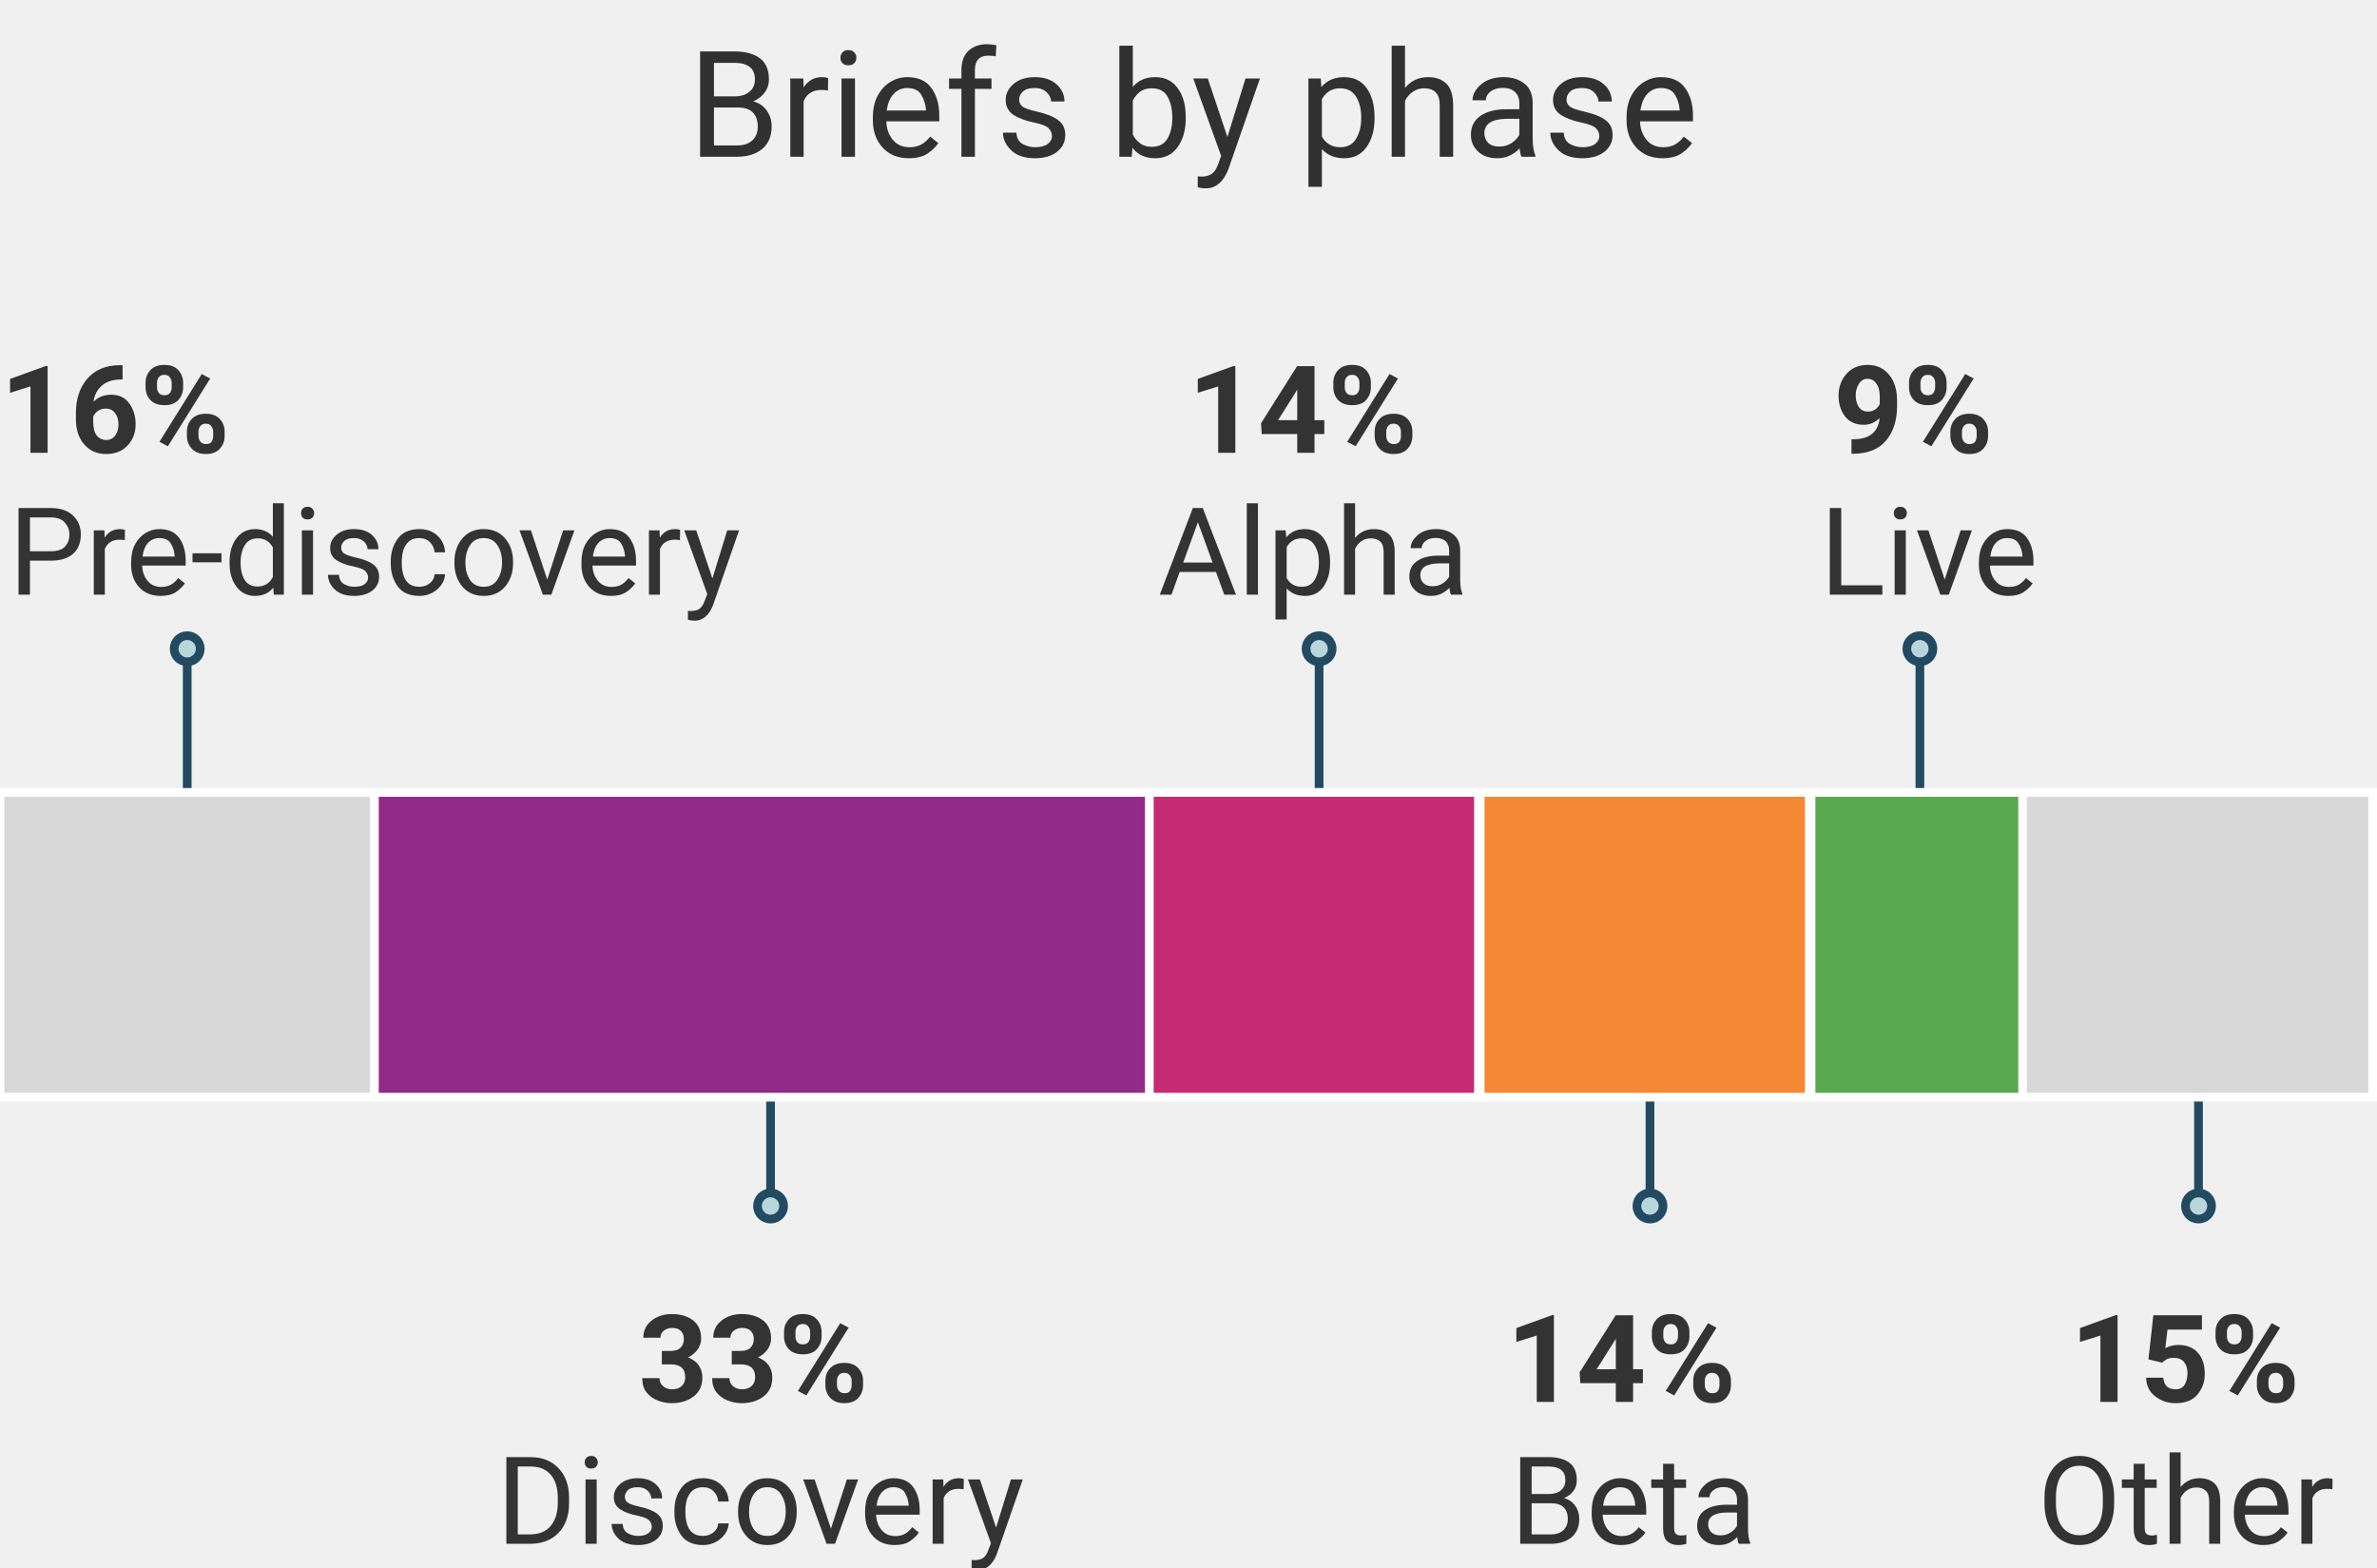
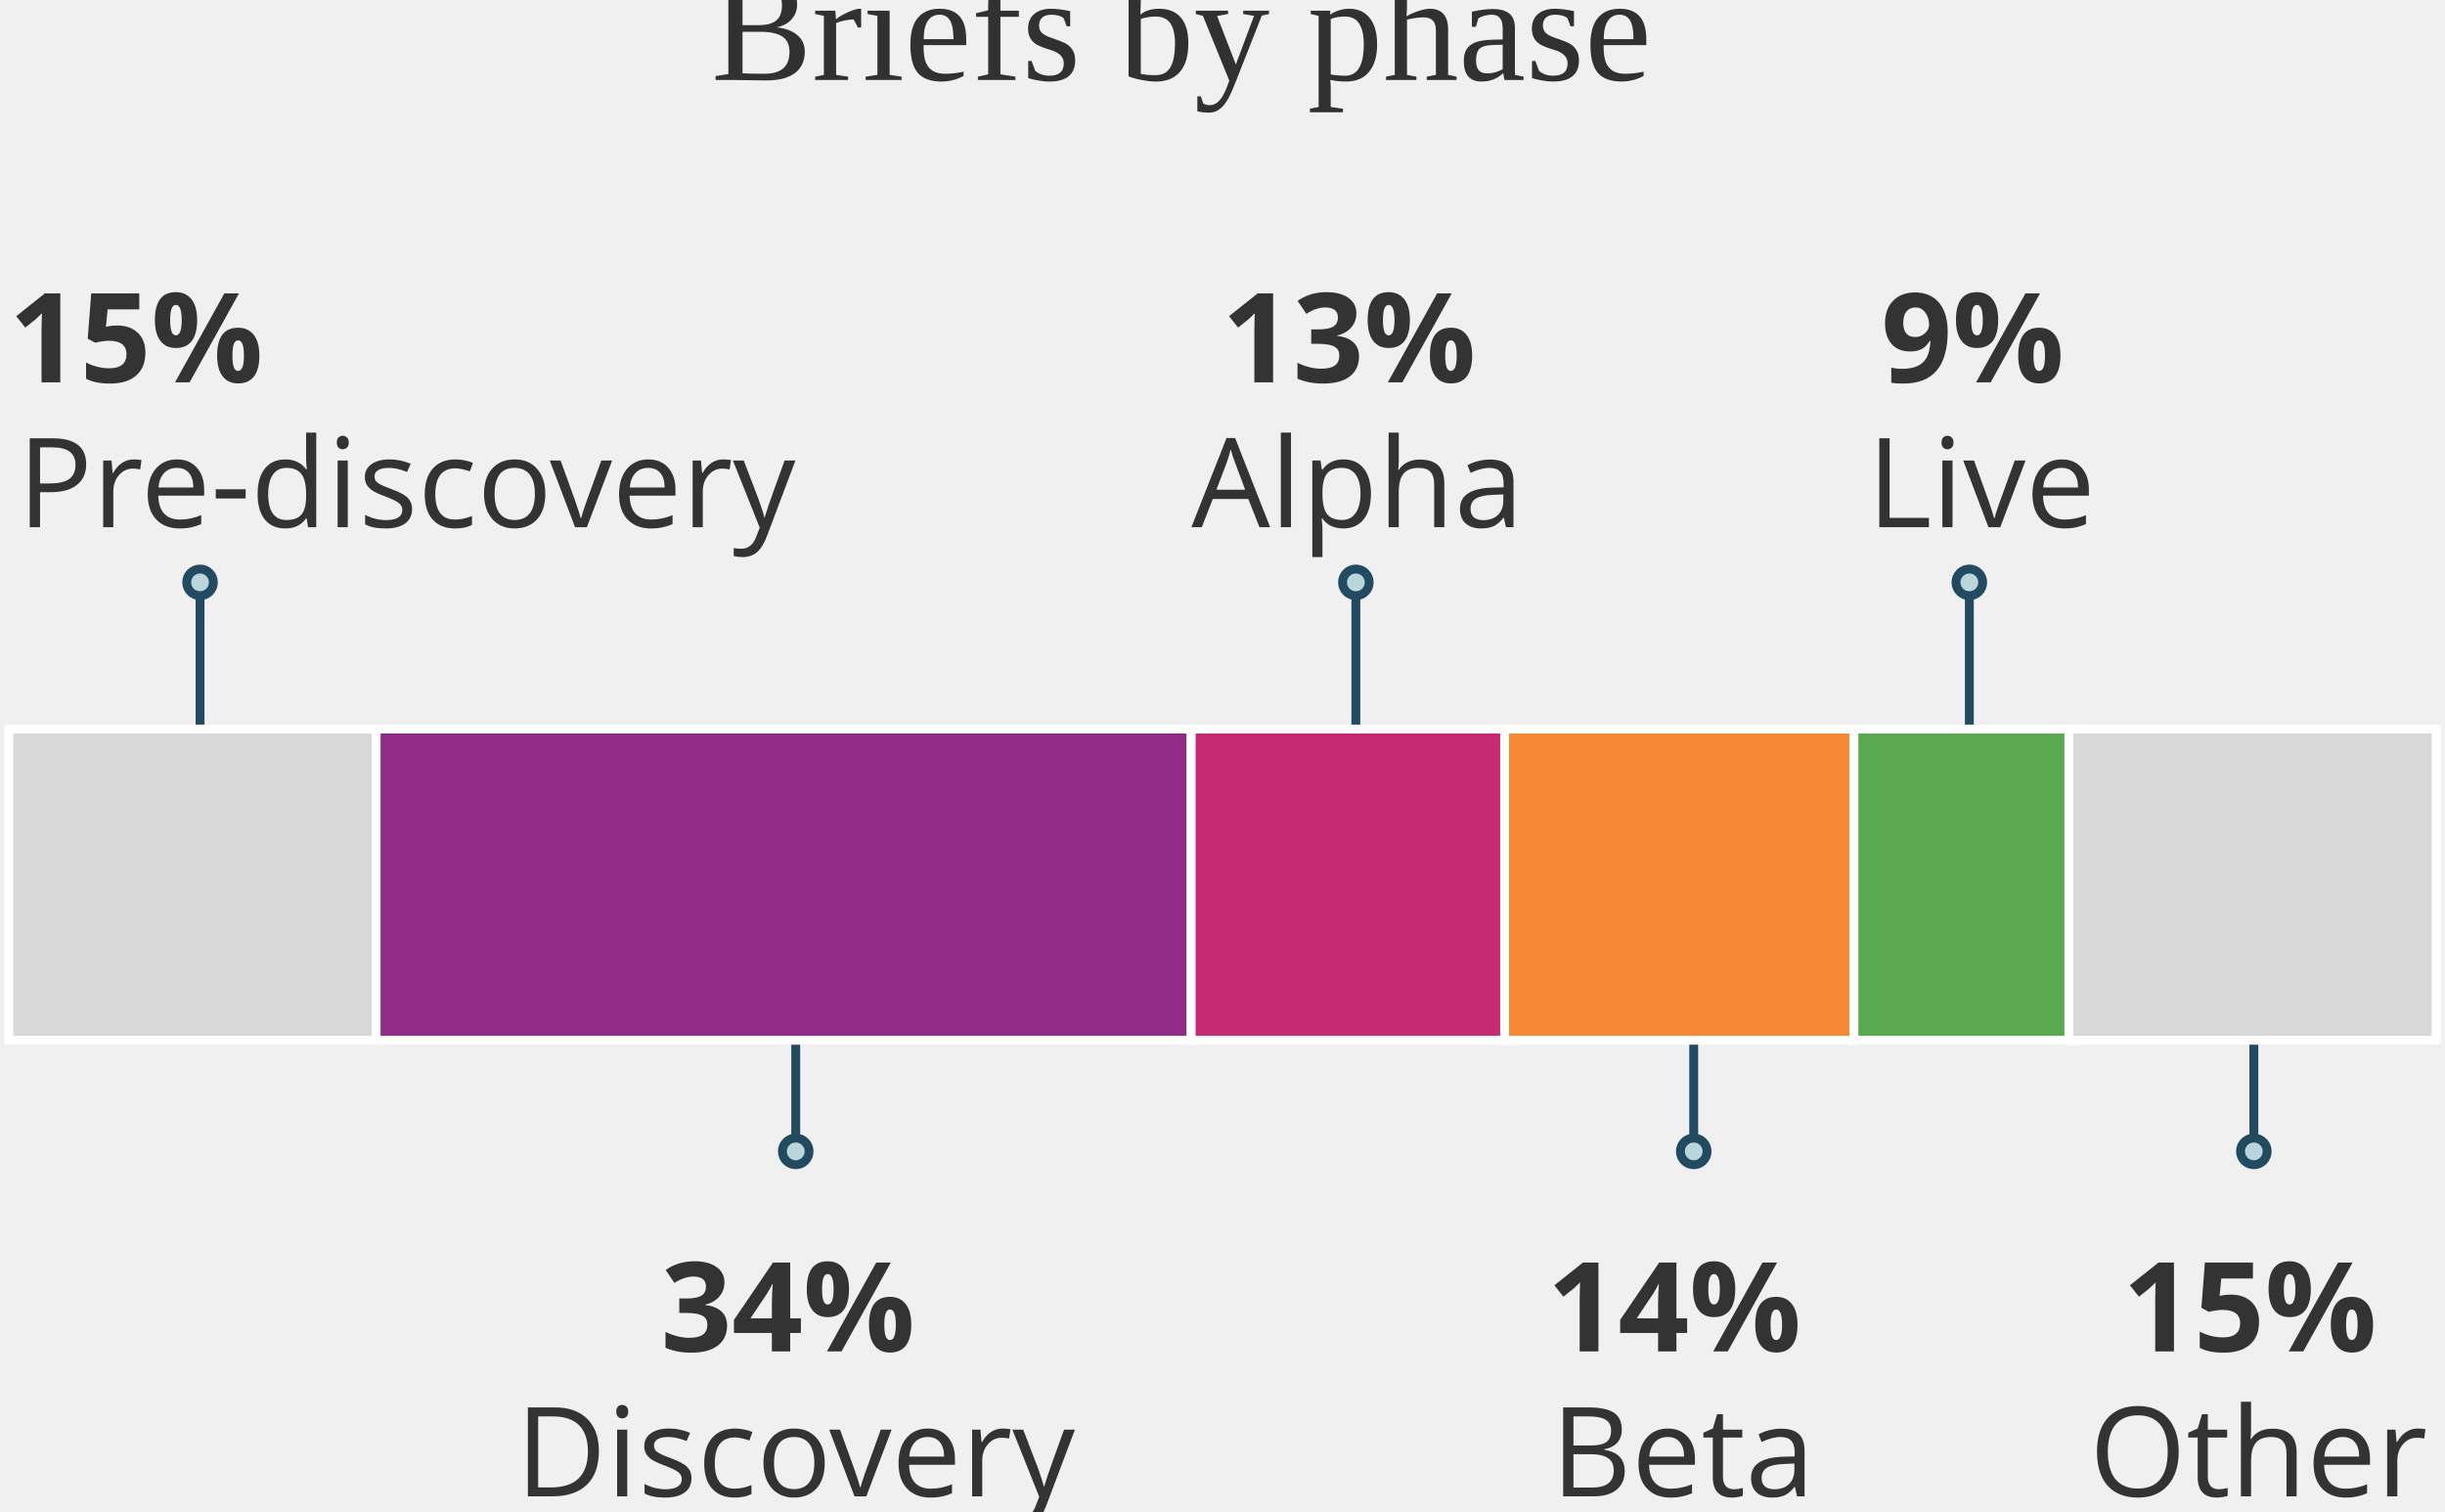
- <svg xmlns="http://www.w3.org/2000/svg" font-family="-apple-system, BlinkMacSystemFont, &quot;Segoe UI&quot;, Roboto, Helvetica, Arial, sans-serif, &quot;Apple Color Emoji&quot;, &quot;Segoe UI Emoji&quot;, &quot;Segoe UI Symbol&quot;" width="273px" height="180px" viewBox="0 0 273 176" version="1.1" style="background: #FFFFFF;">
+ <svg xmlns="http://www.w3.org/2000/svg" width="275px" height="170px" viewBox="0 0 275 170" version="1.1">
  <defs />
-   <g id="Symbols" stroke="none" stroke-width="1" fill="none" fill-rule="evenodd">
-     <g id="767-briefs-by-phase">
-       <text id="16%-Pre-discovery" font-size="14" font-weight="bold" line-spacing="16" fill="#333333">
-         <tspan x="0" y="50">16% </tspan>
-         <tspan x="0.971" y="66.294" font-weight="normal">Pre-discovery</tspan>
+   <g id="Jan-monthly-report-less-than-767px" stroke="none" stroke-width="1" fill="none" fill-rule="evenodd" transform="translate(-23, -2800)">
+     <g id="767-briefs-by-phase" transform="translate(24, 2793)">
+       <text id="15%-Pre-discovery" font-family="OpenSans-Bold, Open Sans" font-size="14" font-weight="bold" line-spacing="16" fill="#333333">
+         <tspan x="0" y="50">15% </tspan>
+         <tspan x="0.971" y="66.294" font-family="OpenSans, Open Sans" font-weight="normal">Pre-discovery</tspan>
      </text>
-       <text id="33%-Discovery" font-size="14" font-weight="bold" line-spacing="16" fill="#333333">
-         <tspan x="73.324" y="159">33% </tspan>
-         <tspan x="57" y="175.294" font-weight="normal">Discovery</tspan>
+       <text id="34%-Discovery" font-family="OpenSans-Bold, Open Sans" font-size="14" font-weight="bold" line-spacing="16" fill="#333333">
+         <tspan x="73.324" y="159">34% </tspan>
+         <tspan x="57" y="175.294" font-family="OpenSans, Open Sans" font-weight="normal">Discovery</tspan>
      </text>
-       <text id="14%-Alpha" font-size="14" font-weight="bold" line-spacing="16" fill="#333333">
-         <tspan x="136.411" y="50">14% </tspan>
-         <tspan x="133" y="66.294" font-weight="normal">Alpha</tspan>
+       <text id="13%-Alpha" font-family="OpenSans-Bold, Open Sans" font-size="14" font-weight="bold" line-spacing="16" fill="#333333">
+         <tspan x="136.411" y="50">13% </tspan>
+         <tspan x="133" y="66.294" font-family="OpenSans, Open Sans" font-weight="normal">Alpha</tspan>
      </text>
-       <text id="14%-Beta" font-size="14" font-weight="bold" line-spacing="16" fill="#333333">
+       <text id="14%-Beta" font-family="OpenSans-Bold, Open Sans" font-size="14" font-weight="bold" line-spacing="16" fill="#333333">
        <tspan x="173" y="159">14% </tspan>
-         <tspan x="173.441" y="175.294" font-weight="normal">Beta</tspan>
+         <tspan x="173.441" y="175.294" font-family="OpenSans, Open Sans" font-weight="normal">Beta</tspan>
      </text>
-       <text id="9%-Live" font-size="14" font-weight="bold" line-spacing="16" fill="#333333">
+       <text id="9%-Live" font-family="OpenSans-Bold, Open Sans" font-size="14" font-weight="bold" line-spacing="16" fill="#333333">
        <tspan x="210.565" y="50">9%</tspan>
-         <tspan x="232.14" y="50.294" font-weight="normal"> </tspan>
-         <tspan x="209" y="66.294" font-weight="normal">Live</tspan>
+         <tspan x="232.14" y="50.294" font-family="OpenSans, Open Sans" font-weight="normal"> </tspan>
+         <tspan x="209" y="66.294" font-family="OpenSans, Open Sans" font-weight="normal">Live</tspan>
      </text>
-       <text id="15%-Other" font-size="14" font-weight="bold" line-spacing="16" fill="#333333">
+       <text id="15%-Other" font-family="OpenSans-Bold, Open Sans" font-size="14" font-weight="bold" line-spacing="16" fill="#333333">
        <tspan x="237.736" y="159">15% </tspan>
-         <tspan x="278.635" y="160.964" font-weight="normal" />
-         <tspan x="234" y="175.294" font-weight="normal">Other</tspan>
+         <tspan x="278.635" y="160.964" font-family="OpenSans, Open Sans" font-weight="normal" />
+         <tspan x="234" y="175.294" font-family="OpenSans, Open Sans" font-weight="normal">Other</tspan>
      </text>
-       <g id="Group-3" transform="translate(189.5, 129) scale(1, -1) translate(-189.5, -129) translate(188, 120)" stroke="#224A61">
+       <g id="Group-3" stroke-width="1" fill-rule="evenodd" transform="translate(189.5, 129) scale(1, -1) translate(-189.5, -129) translate(188, 120)" stroke="#224A61">
        <path d="M1.5,17.5 L1.5,1.475" id="Line-2-Copy-3" stroke-linecap="square" transform="translate(1.5, 9.5) scale(-1, -1) translate(-1.5, -9.5) " />
        <circle id="Oval-Copy-3" fill="#B9D6DC" transform="translate(1.5, 1.5) scale(-1, -1) translate(-1.5, -1.5) " cx="1.5" cy="1.5" r="1.5" />
      </g>
-       <g id="Group-3-Copy-2" transform="translate(88.5, 129) scale(1, -1) translate(-88.5, -129) translate(87, 120)" stroke="#224A61">
+       <g id="Group-3-Copy-2" stroke-width="1" fill-rule="evenodd" transform="translate(88.5, 129) scale(1, -1) translate(-88.5, -129) translate(87, 120)" stroke="#224A61">
        <path d="M1.5,17.5 L1.5,1.475" id="Line-2-Copy-3" stroke-linecap="square" transform="translate(1.5, 9.5) scale(-1, -1) translate(-1.5, -9.5) " />
        <circle id="Oval-Copy-3" fill="#B9D6DC" cx="1.5" cy="1.5" r="1.5" />
      </g>
-       <g id="Group-3-Copy-3" transform="translate(21.5, 80) scale(1, -1) rotate(-180) translate(-21.5, -80) translate(20, 71)" stroke="#224A61">
+       <g id="Group-3-Copy-3" stroke-width="1" fill-rule="evenodd" transform="translate(21.5, 80) scale(1, -1) rotate(-180) translate(-21.5, -80) translate(20, 71)" stroke="#224A61">
        <path d="M1.5,17.5 L1.5,1.475" id="Line-2-Copy-3" stroke-linecap="square" transform="translate(1.5, 9.5) scale(-1, -1) translate(-1.5, -9.5) " />
        <circle id="Oval-Copy-3" fill="#B9D6DC" cx="1.5" cy="1.5" r="1.5" />
      </g>
-       <g id="Group-3-Copy-4" transform="translate(151.5, 80) scale(1, -1) rotate(-180) translate(-151.5, -80) translate(150, 71)" stroke="#224A61">
+       <g id="Group-3-Copy-4" stroke-width="1" fill-rule="evenodd" transform="translate(151.5, 80) scale(1, -1) rotate(-180) translate(-151.5, -80) translate(150, 71)" stroke="#224A61">
        <path d="M1.5,17.5 L1.5,1.475" id="Line-2-Copy-3" stroke-linecap="square" transform="translate(1.5, 9.5) scale(-1, -1) translate(-1.5, -9.5) " />
        <circle id="Oval-Copy-3" fill="#B9D6DC" cx="1.5" cy="1.5" r="1.5" />
      </g>
-       <g id="Group-3-Copy-5" transform="translate(220.5, 80) scale(1, -1) rotate(-180) translate(-220.5, -80) translate(219, 71)" stroke="#224A61">
+       <g id="Group-3-Copy-5" stroke-width="1" fill-rule="evenodd" transform="translate(220.5, 80) scale(1, -1) rotate(-180) translate(-220.5, -80) translate(219, 71)" stroke="#224A61">
        <path d="M1.5,17.5 L1.5,1.475" id="Line-2-Copy-3" stroke-linecap="square" transform="translate(1.5, 9.5) scale(-1, -1) translate(-1.5, -9.5) " />
        <circle id="Oval-Copy-3" fill="#B9D6DC" cx="1.5" cy="1.5" r="1.5" />
      </g>
-       <g id="Group-3-Copy" transform="translate(252.5, 129) scale(1, -1) translate(-252.5, -129) translate(251, 120)" stroke="#224A61">
+       <g id="Group-3-Copy" stroke-width="1" fill-rule="evenodd" transform="translate(252.5, 129) scale(1, -1) translate(-252.5, -129) translate(251, 120)" stroke="#224A61">
        <path d="M1.5,17.5 L1.5,1.475" id="Line-2-Copy-3" stroke-linecap="square" transform="translate(1.5, 9.5) scale(-1, -1) translate(-1.5, -9.5) " />
        <circle id="Oval-Copy-3" fill="#B9D6DC" transform="translate(1.5, 1.5) scale(-1, -1) translate(-1.5, -1.5) " cx="1.5" cy="1.5" r="1.5" />
      </g>
-       <g id="Group-6" transform="translate(19, 93)" stroke="#224A61">
-         <path d="M1.5,17.5 L1.5,1.475" id="Line-2" stroke-linecap="square" />
-         <circle id="Oval" fill="#B9D6DC" cx="1.5" cy="1.5" r="1.5" />
-       </g>
-       <g id="Group-4" transform="translate(152, 93)" stroke="#224A61">
-         <path d="M2.5,17.5 L2.5,1.475" id="Line-2-Copy" stroke-linecap="square" />
-         <circle id="Oval-Copy" fill="#B9D6DC" cx="2.5" cy="1.5" r="1.5" />
-       </g>
-       <g id="Group-5" transform="translate(222, 93)" stroke="#224A61">
-         <path d="M2.5,17.5 L2.5,1.475" id="Line-2-Copy-2" stroke-linecap="square" />
-         <circle id="Oval-Copy-2" fill="#B9D6DC" cx="2.5" cy="1.5" r="1.5" />
-       </g>
-       <text id="Briefs-by-phase" font-size="17" font-weight="normal" line-spacing="28" fill="#313131">
+       <text id="Briefs-by-phase" font-family=".HelveticaNeueDeskInterface-Regular, SFNS Display" font-size="17" font-weight="normal" line-spacing="28" fill="#313131">
        <tspan x="79" y="16">Briefs by phase</tspan>
      </text>
-       <rect id="Rectangle-9-Copy-16" stroke="#FFFFFF" fill="#D8D8D8" x="0" y="89" width="43.2" height="35" />
-       <rect id="Rectangle-9-Copy-21" stroke="#FFFFFF" fill="#D8D8D8" x="232" y="89" width="40.5" height="35" />
-       <rect id="Rectangle-9-Copy-17" stroke="#FFFFFF" fill="#912B87" x="43" y="89" width="89.1" height="35" />
-       <rect id="Rectangle-9-Copy-18" stroke="#FFFFFF" fill="#C52A72" x="132" y="89" width="37.8" height="35" />
-       <rect id="Rectangle-9-Copy-19" stroke="#FFFFFF" fill="#F48834" x="170" y="89" width="37.8" height="35" />
-       <rect id="Rectangle-9-Copy-20" stroke="#FFFFFF" fill="#59A94F" x="208" y="89" width="24.3" height="35" />
+       <g id="Group-16" stroke-width="1" fill-rule="evenodd" transform="translate(0, 89)" stroke="#FFFFFF">
+         <rect id="Rectangle-9-Copy-28" fill="#D8D8D8" x="0" y="0" width="41.303" height="35" />
+         <rect id="Rectangle-9-Copy-29" fill="#912B87" x="41.303" y="0" width="91.672" height="35" />
+         <rect id="Rectangle-9-Copy-30" fill="#C52A72" x="132.974" y="0" width="36.266" height="35" />
+         <rect id="Rectangle-9-Copy-31" fill="#F48834" x="168.232" y="0" width="39.288" height="35" />
+         <rect id="Rectangle-9-Copy-32" fill="#59A94F" x="207.52" y="0" width="25.185" height="35" />
+         <rect id="Rectangle-9-Copy-33" fill="#D8D8D8" x="231.697" y="0" width="41.303" height="35" />
+       </g>
    </g>
  </g>
</svg>
